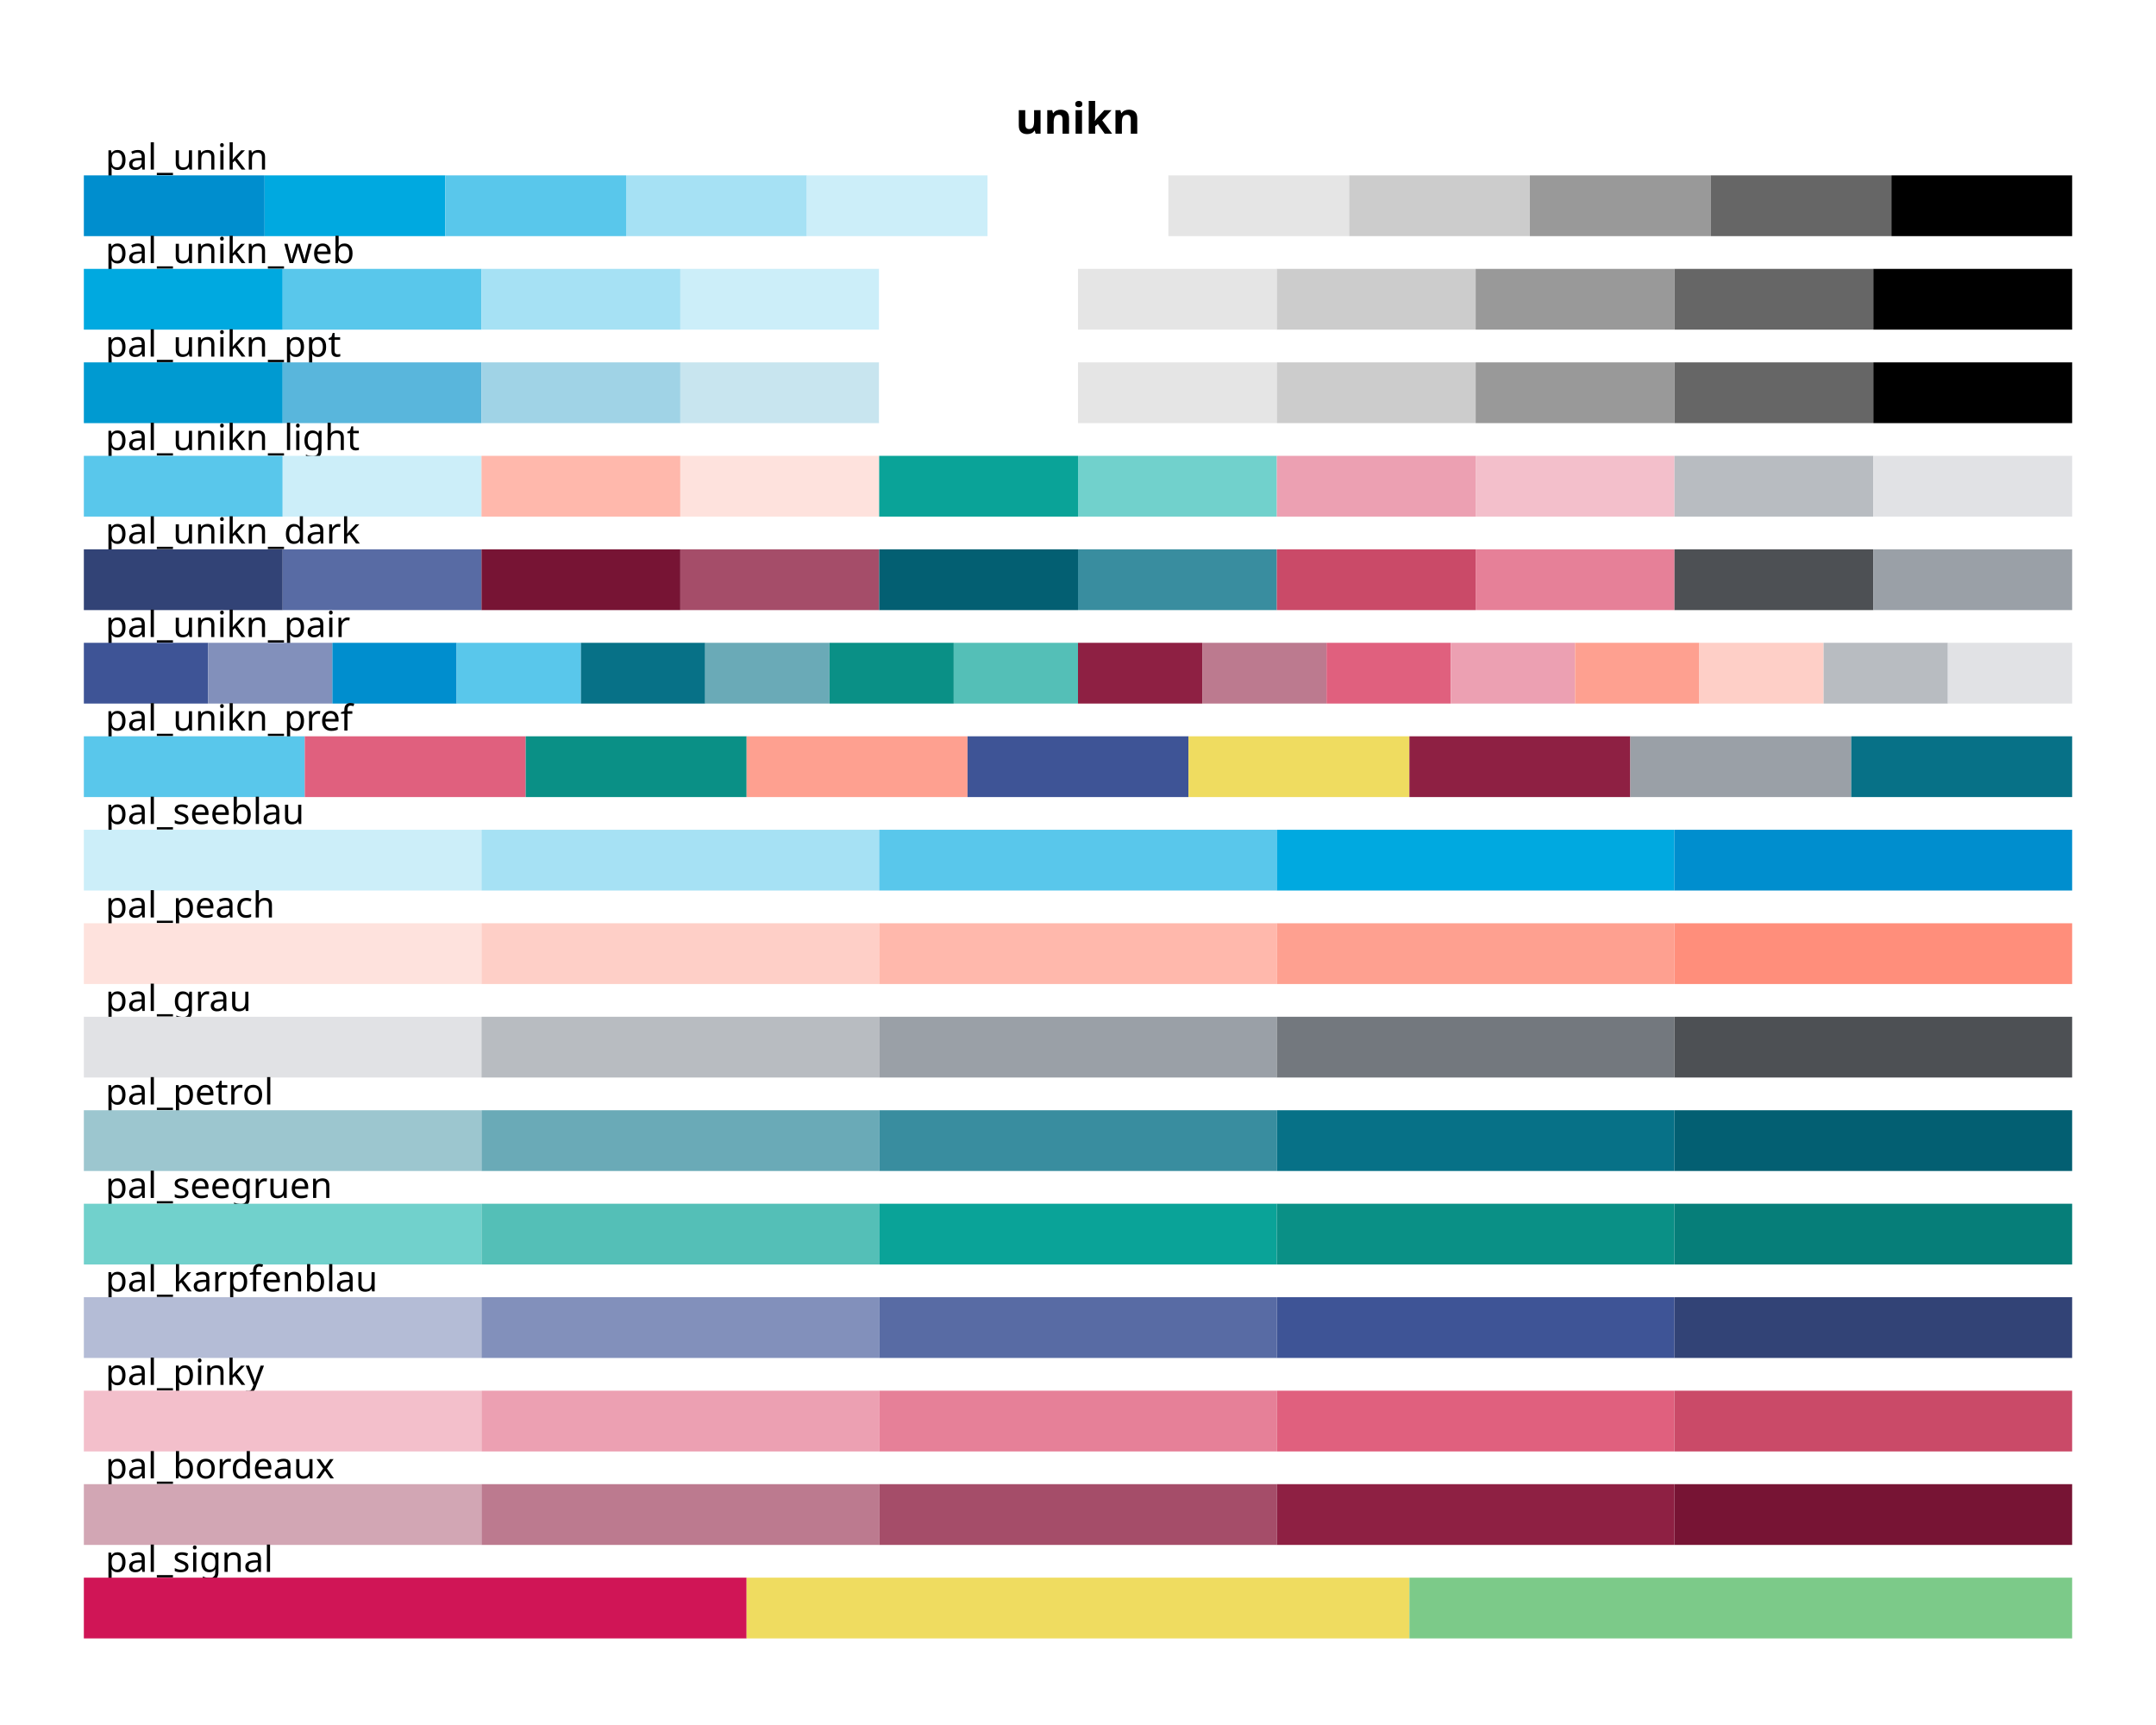
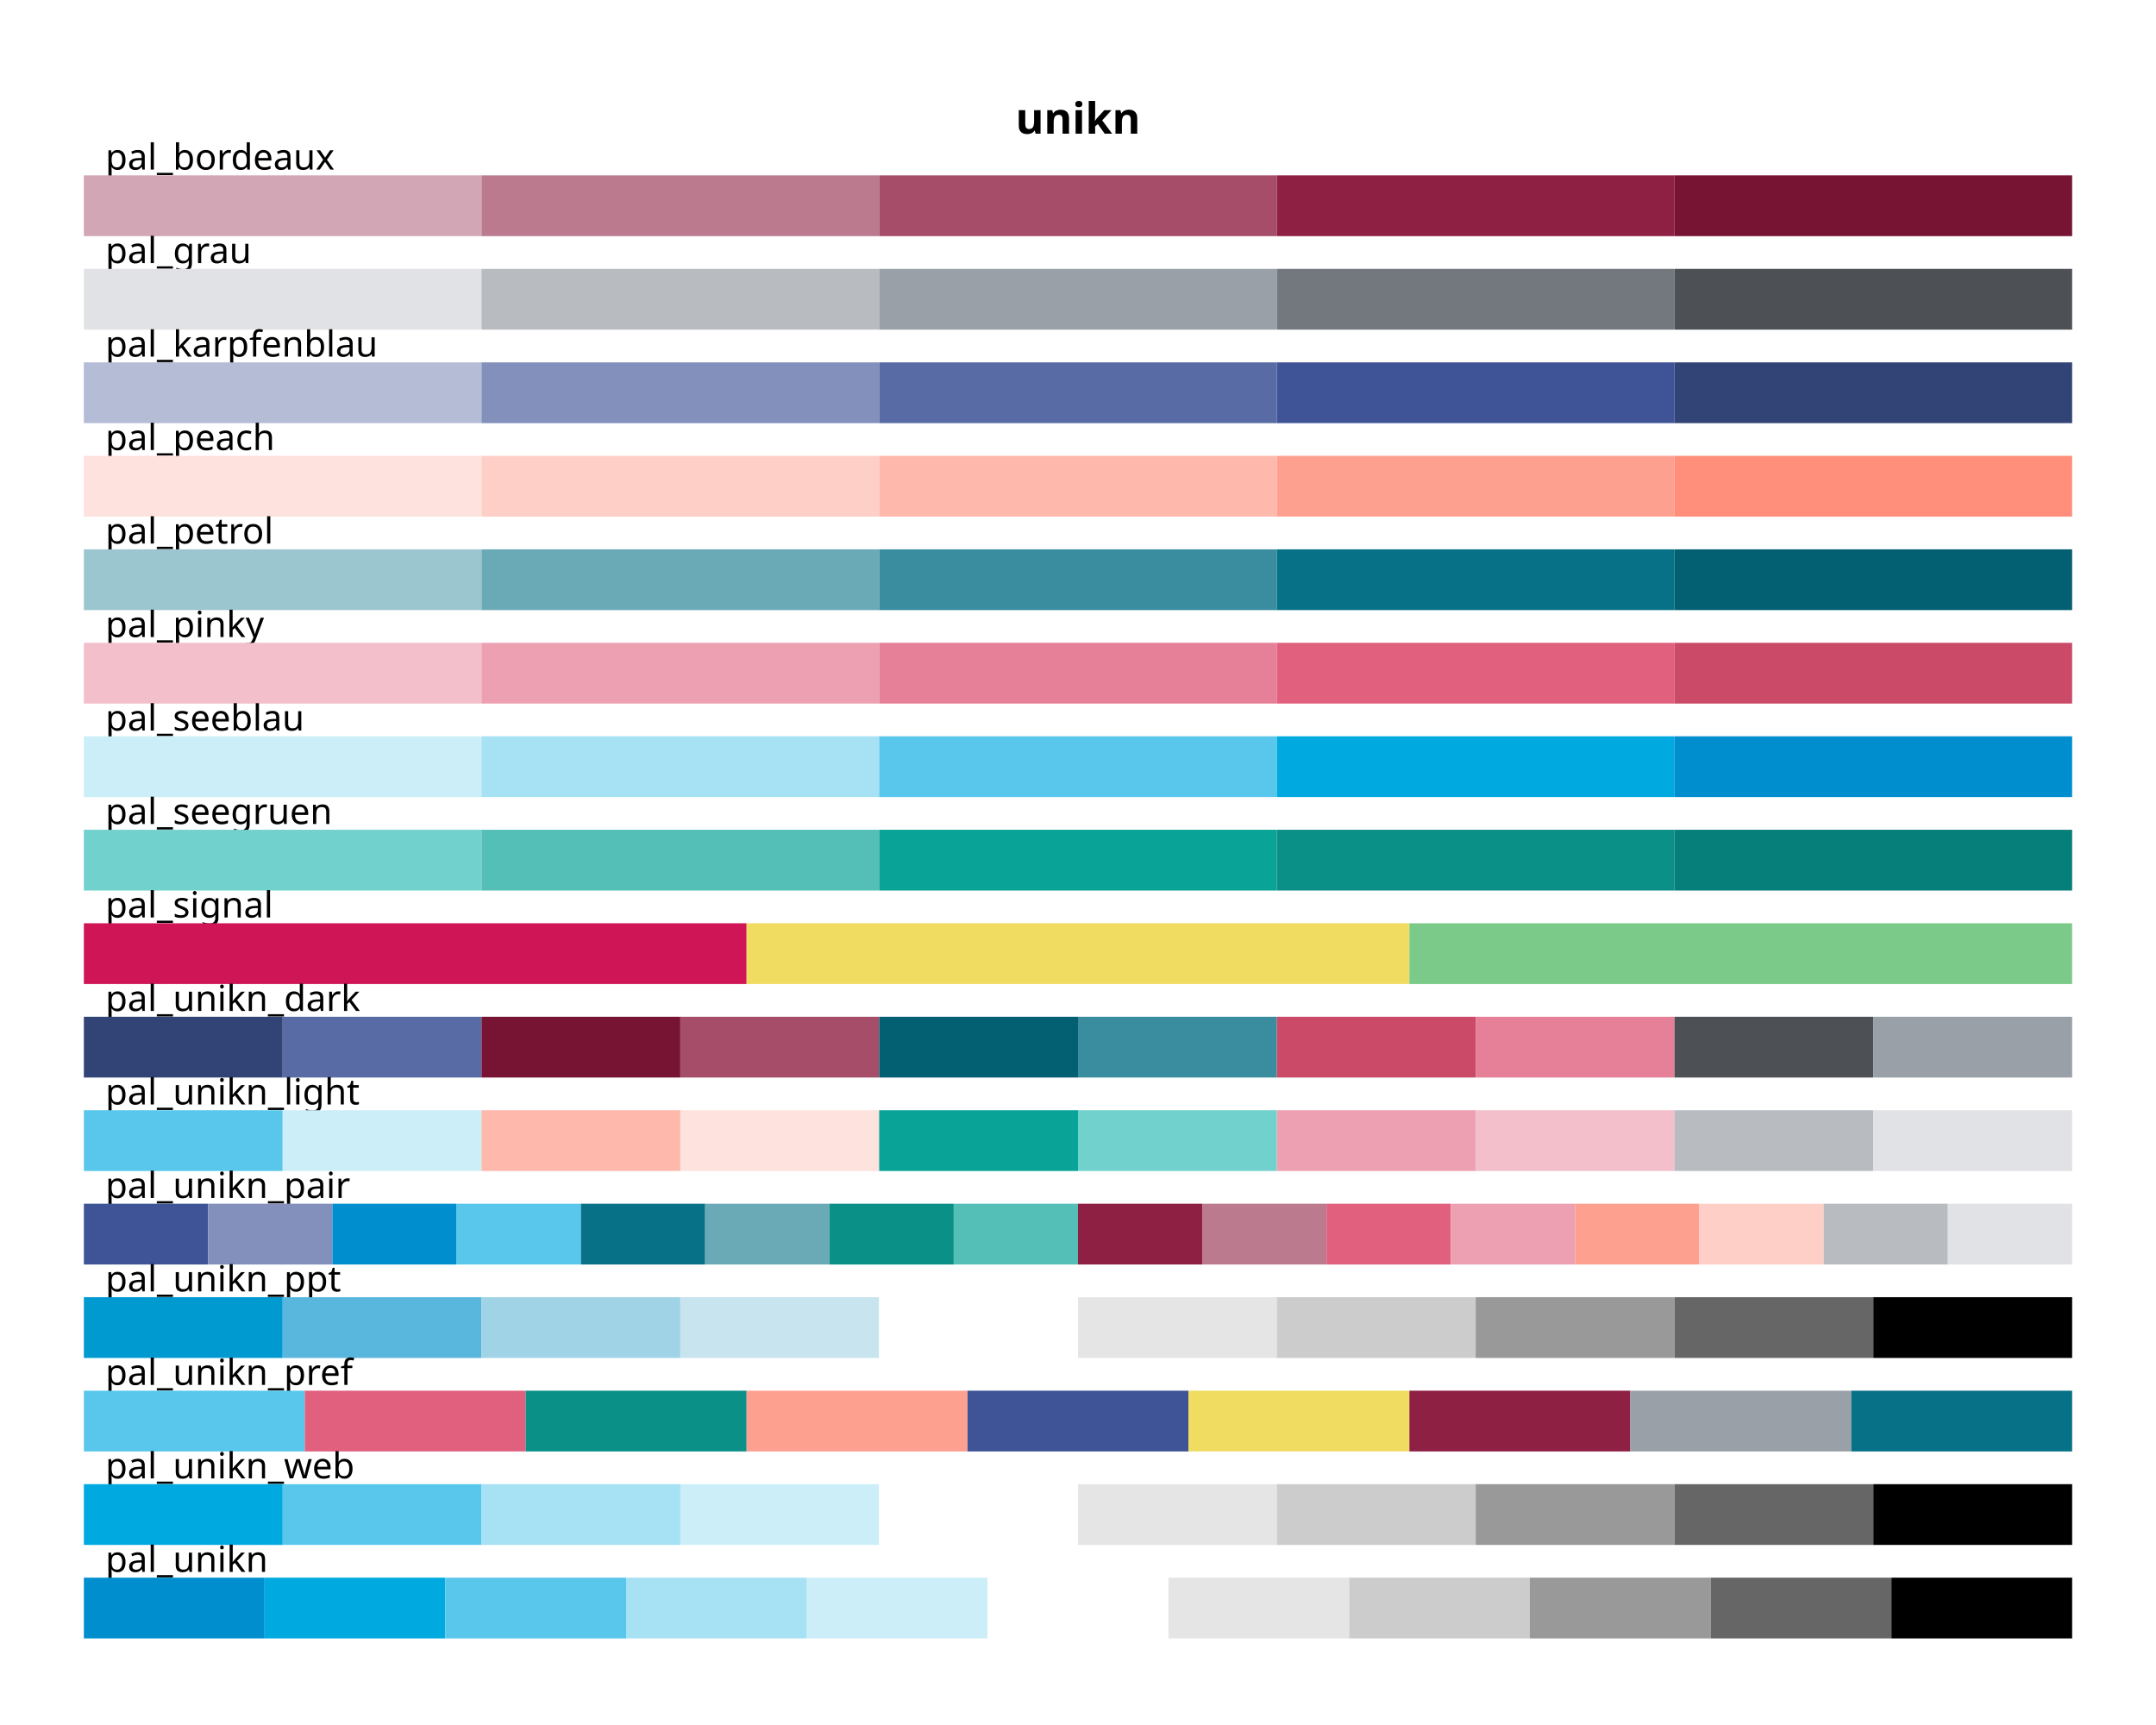
<svg xmlns="http://www.w3.org/2000/svg" class="svglite" data-engine-version="2.0" width="720.00pt" height="576.00pt" viewBox="0 0 720.00 576.00">
  <defs>
    <style type="text/css">
    .svglite line, .svglite polyline, .svglite polygon, .svglite path, .svglite rect, .svglite circle {
      fill: none;
      stroke: #000000;
      stroke-linecap: round;
      stroke-linejoin: round;
      stroke-miterlimit: 10.00;
    }
  </style>
  </defs>
  <rect width="100%" height="100%" style="stroke: none; fill: #FFFFFF;" />
  <defs>
    <clipPath id="cpMC4wMHw3MjAuMDB8MC4wMHw1NzYuMDA=">
      <rect x="0.00" y="0.00" width="720.00" height="576.00" />
    </clipPath>
  </defs>
  <g clip-path="url(#cpMC4wMHw3MjAuMDB8MC4wMHw1NzYuMDA=)">
    <text x="360.00" y="44.64" text-anchor="middle" style="font-size: 14.40px; font-weight: bold; font-family: sans;" textLength="34.43px" lengthAdjust="spacingAndGlyphs">unikn</text>
  </g>
  <defs>
    <clipPath id="cpMS40NHw3MTguNTZ8MS40NHw1NzQuNTY=">
      <rect x="1.44" y="1.44" width="717.12" height="573.12" />
    </clipPath>
  </defs>
  <g clip-path="url(#cpMS40NHw3MTguNTZ8MS40NHw1NzQuNTY=)">
-     <text x="35.20" y="56.63" style="font-size: 12.00px; font-family: sans;" textLength="51.38px" lengthAdjust="spacingAndGlyphs">pal_unikn</text>
-     <rect x="28.00" y="58.56" width="60.36" height="20.29" style="stroke-width: 0.75; stroke: none; fill: #008ECE;" />
-     <rect x="88.36" y="58.56" width="60.36" height="20.29" style="stroke-width: 0.75; stroke: none; fill: #00A9E0;" />
-     <rect x="148.73" y="58.56" width="60.36" height="20.29" style="stroke-width: 0.75; stroke: none; fill: #59C7EB;" />
-     <rect x="209.09" y="58.56" width="60.36" height="20.29" style="stroke-width: 0.75; stroke: none; fill: #A6E1F4;" />
-     <rect x="269.45" y="58.56" width="60.36" height="20.29" style="stroke-width: 0.75; stroke: none; fill: #CCEEF9;" />
-     <rect x="329.82" y="58.56" width="60.36" height="20.29" style="stroke-width: 0.75; stroke: none; fill: #FFFFFF;" />
-     <rect x="390.18" y="58.56" width="60.36" height="20.29" style="stroke-width: 0.75; stroke: none; fill: #E5E5E5;" />
-     <rect x="450.55" y="58.56" width="60.36" height="20.29" style="stroke-width: 0.75; stroke: none; fill: #CCCCCC;" />
-     <rect x="510.91" y="58.56" width="60.36" height="20.29" style="stroke-width: 0.75; stroke: none; fill: #999999;" />
-     <rect x="571.27" y="58.56" width="60.36" height="20.29" style="stroke-width: 0.75; stroke: none; fill: #666666;" />
-     <rect x="631.64" y="58.56" width="60.36" height="20.29" style="stroke-width: 0.75; stroke: none; fill: #000000;" />
-     <text x="35.20" y="87.85" style="font-size: 12.00px; font-family: sans;" textLength="80.07px" lengthAdjust="spacingAndGlyphs">pal_unikn_web</text>
-     <rect x="28.00" y="89.78" width="66.40" height="20.29" style="stroke-width: 0.75; stroke: none; fill: #00A9E0;" />
-     <rect x="94.40" y="89.78" width="66.40" height="20.29" style="stroke-width: 0.75; stroke: none; fill: #59C7EB;" />
-     <rect x="160.80" y="89.78" width="66.40" height="20.29" style="stroke-width: 0.75; stroke: none; fill: #A6E1F4;" />
-     <rect x="227.20" y="89.78" width="66.40" height="20.29" style="stroke-width: 0.75; stroke: none; fill: #CCEEF9;" />
-     <rect x="293.60" y="89.78" width="66.40" height="20.29" style="stroke-width: 0.75; stroke: none; fill: #FFFFFF;" />
-     <rect x="360.00" y="89.78" width="66.40" height="20.29" style="stroke-width: 0.75; stroke: none; fill: #E5E5E5;" />
-     <rect x="426.40" y="89.78" width="66.40" height="20.29" style="stroke-width: 0.75; stroke: none; fill: #CCCCCC;" />
-     <rect x="492.80" y="89.78" width="66.40" height="20.29" style="stroke-width: 0.75; stroke: none; fill: #999999;" />
-     <rect x="559.20" y="89.78" width="66.40" height="20.29" style="stroke-width: 0.75; stroke: none; fill: #666666;" />
-     <rect x="625.60" y="89.78" width="66.40" height="20.29" style="stroke-width: 0.75; stroke: none; fill: #000000;" />
-     <text x="35.20" y="119.07" style="font-size: 12.00px; font-family: sans;" textLength="74.74px" lengthAdjust="spacingAndGlyphs">pal_unikn_ppt</text>
-     <rect x="28.00" y="121.00" width="66.40" height="20.29" style="stroke-width: 0.75; stroke: none; fill: #009AD1;" />
-     <rect x="94.40" y="121.00" width="66.40" height="20.29" style="stroke-width: 0.75; stroke: none; fill: #59B6DC;" />
-     <rect x="160.80" y="121.00" width="66.40" height="20.29" style="stroke-width: 0.75; stroke: none; fill: #A0D3E6;" />
-     <rect x="227.20" y="121.00" width="66.40" height="20.29" style="stroke-width: 0.75; stroke: none; fill: #C8E5EF;" />
-     <rect x="293.60" y="121.00" width="66.40" height="20.29" style="stroke-width: 0.75; stroke: none; fill: #FFFFFF;" />
-     <rect x="360.00" y="121.00" width="66.40" height="20.29" style="stroke-width: 0.75; stroke: none; fill: #E5E5E5;" />
-     <rect x="426.40" y="121.00" width="66.40" height="20.29" style="stroke-width: 0.75; stroke: none; fill: #CCCCCC;" />
-     <rect x="492.80" y="121.00" width="66.40" height="20.29" style="stroke-width: 0.75; stroke: none; fill: #999999;" />
-     <rect x="559.20" y="121.00" width="66.40" height="20.29" style="stroke-width: 0.75; stroke: none; fill: #666666;" />
-     <rect x="625.60" y="121.00" width="66.40" height="20.29" style="stroke-width: 0.75; stroke: none; fill: #000000;" />
-     <text x="35.20" y="150.28" style="font-size: 12.00px; font-family: sans;" textLength="80.06px" lengthAdjust="spacingAndGlyphs">pal_unikn_light</text>
-     <rect x="28.00" y="152.21" width="66.40" height="20.29" style="stroke-width: 0.75; stroke: none; fill: #59C7EB;" />
-     <rect x="94.40" y="152.21" width="66.40" height="20.29" style="stroke-width: 0.75; stroke: none; fill: #CCEEF9;" />
-     <rect x="160.80" y="152.21" width="66.40" height="20.29" style="stroke-width: 0.75; stroke: none; fill: #FFB8AC;" />
-     <rect x="227.20" y="152.21" width="66.40" height="20.29" style="stroke-width: 0.75; stroke: none; fill: #FEE2DD;" />
-     <rect x="293.60" y="152.21" width="66.40" height="20.29" style="stroke-width: 0.75; stroke: none; fill: #0AA398;" />
-     <rect x="360.00" y="152.21" width="66.40" height="20.29" style="stroke-width: 0.75; stroke: none; fill: #71D1CC;" />
-     <rect x="426.40" y="152.21" width="66.40" height="20.29" style="stroke-width: 0.75; stroke: none; fill: #ECA0B2;" />
-     <rect x="492.80" y="152.21" width="66.40" height="20.29" style="stroke-width: 0.75; stroke: none; fill: #F3BFCB;" />
-     <rect x="559.20" y="152.21" width="66.40" height="20.29" style="stroke-width: 0.75; stroke: none; fill: #B8BCC1;" />
-     <rect x="625.60" y="152.21" width="66.40" height="20.29" style="stroke-width: 0.75; stroke: none; fill: #E1E2E5;" />
-     <text x="35.20" y="181.50" style="font-size: 12.00px; font-family: sans;" textLength="81.40px" lengthAdjust="spacingAndGlyphs">pal_unikn_dark</text>
-     <rect x="28.00" y="183.43" width="66.40" height="20.29" style="stroke-width: 0.75; stroke: none; fill: #324376;" />
-     <rect x="94.40" y="183.43" width="66.40" height="20.29" style="stroke-width: 0.75; stroke: none; fill: #586BA4;" />
-     <rect x="160.80" y="183.43" width="66.40" height="20.29" style="stroke-width: 0.75; stroke: none; fill: #771434;" />
-     <rect x="227.20" y="183.43" width="66.40" height="20.29" style="stroke-width: 0.75; stroke: none; fill: #A54D69;" />
-     <rect x="293.60" y="183.43" width="66.40" height="20.29" style="stroke-width: 0.75; stroke: none; fill: #035F72;" />
-     <rect x="360.00" y="183.43" width="66.40" height="20.29" style="stroke-width: 0.75; stroke: none; fill: #398D9F;" />
-     <rect x="426.40" y="183.43" width="66.40" height="20.29" style="stroke-width: 0.75; stroke: none; fill: #CA4A68;" />
-     <rect x="492.80" y="183.43" width="66.40" height="20.29" style="stroke-width: 0.75; stroke: none; fill: #E68098;" />
-     <rect x="559.20" y="183.43" width="66.40" height="20.29" style="stroke-width: 0.75; stroke: none; fill: #4D5054;" />
-     <rect x="625.60" y="183.43" width="66.40" height="20.29" style="stroke-width: 0.75; stroke: none; fill: #9AA0A7;" />
-     <text x="35.20" y="212.71" style="font-size: 12.00px; font-family: sans;" textLength="78.06px" lengthAdjust="spacingAndGlyphs">pal_unikn_pair</text>
-     <rect x="28.00" y="214.64" width="41.50" height="20.29" style="stroke-width: 0.75; stroke: none; fill: #3E5496;" />
-     <rect x="69.50" y="214.64" width="41.50" height="20.29" style="stroke-width: 0.75; stroke: none; fill: #8290BB;" />
-     <rect x="111.00" y="214.64" width="41.50" height="20.29" style="stroke-width: 0.75; stroke: none; fill: #008ECE;" />
-     <rect x="152.50" y="214.64" width="41.50" height="20.29" style="stroke-width: 0.75; stroke: none; fill: #59C7EB;" />
-     <rect x="194.00" y="214.64" width="41.50" height="20.29" style="stroke-width: 0.75; stroke: none; fill: #077187;" />
-     <rect x="235.50" y="214.64" width="41.50" height="20.29" style="stroke-width: 0.75; stroke: none; fill: #6AAAB7;" />
-     <rect x="277.00" y="214.64" width="41.50" height="20.29" style="stroke-width: 0.75; stroke: none; fill: #0A9086;" />
-     <rect x="318.50" y="214.64" width="41.50" height="20.29" style="stroke-width: 0.75; stroke: none; fill: #54BFB7;" />
-     <rect x="360.00" y="214.64" width="41.50" height="20.29" style="stroke-width: 0.75; stroke: none; fill: #8E2043;" />
-     <rect x="401.50" y="214.64" width="41.50" height="20.29" style="stroke-width: 0.75; stroke: none; fill: #BC7A8F;" />
-     <rect x="443.00" y="214.64" width="41.50" height="20.29" style="stroke-width: 0.75; stroke: none; fill: #E0607E;" />
-     <rect x="484.50" y="214.64" width="41.50" height="20.29" style="stroke-width: 0.75; stroke: none; fill: #ECA0B2;" />
-     <rect x="526.00" y="214.64" width="41.50" height="20.29" style="stroke-width: 0.75; stroke: none; fill: #FEA090;" />
-     <rect x="567.50" y="214.64" width="41.50" height="20.29" style="stroke-width: 0.75; stroke: none; fill: #FECFC7;" />
-     <rect x="609.00" y="214.64" width="41.50" height="20.29" style="stroke-width: 0.75; stroke: none; fill: #B8BCC1;" />
-     <rect x="650.50" y="214.64" width="41.50" height="20.29" style="stroke-width: 0.75; stroke: none; fill: #E1E2E5;" />
-     <text x="35.20" y="243.93" style="font-size: 12.00px; font-family: sans;" textLength="78.73px" lengthAdjust="spacingAndGlyphs">pal_unikn_pref</text>
-     <rect x="28.00" y="245.86" width="73.78" height="20.29" style="stroke-width: 0.75; stroke: none; fill: #59C7EB;" />
-     <rect x="101.78" y="245.86" width="73.78" height="20.29" style="stroke-width: 0.75; stroke: none; fill: #E0607E;" />
-     <rect x="175.56" y="245.86" width="73.78" height="20.29" style="stroke-width: 0.75; stroke: none; fill: #0A9086;" />
-     <rect x="249.33" y="245.86" width="73.78" height="20.29" style="stroke-width: 0.75; stroke: none; fill: #FEA090;" />
-     <rect x="323.11" y="245.86" width="73.78" height="20.29" style="stroke-width: 0.75; stroke: none; fill: #3E5496;" />
-     <rect x="396.89" y="245.86" width="73.78" height="20.29" style="stroke-width: 0.75; stroke: none; fill: #EFDC60;" />
-     <rect x="470.67" y="245.86" width="73.78" height="20.29" style="stroke-width: 0.75; stroke: none; fill: #8E2043;" />
-     <rect x="544.44" y="245.86" width="73.78" height="20.29" style="stroke-width: 0.75; stroke: none; fill: #9AA0A7;" />
-     <rect x="618.22" y="245.86" width="73.78" height="20.29" style="stroke-width: 0.75; stroke: none; fill: #077187;" />
-     <text x="35.20" y="275.14" style="font-size: 12.00px; font-family: sans;" textLength="64.73px" lengthAdjust="spacingAndGlyphs">pal_seeblau</text>
-     <rect x="28.00" y="277.07" width="132.80" height="20.29" style="stroke-width: 0.75; stroke: none; fill: #CCEEF9;" />
-     <rect x="160.80" y="277.07" width="132.80" height="20.29" style="stroke-width: 0.75; stroke: none; fill: #A6E1F4;" />
-     <rect x="293.60" y="277.07" width="132.80" height="20.29" style="stroke-width: 0.75; stroke: none; fill: #59C7EB;" />
-     <rect x="426.40" y="277.07" width="132.80" height="20.29" style="stroke-width: 0.75; stroke: none; fill: #00A9E0;" />
-     <rect x="559.20" y="277.07" width="132.80" height="20.29" style="stroke-width: 0.75; stroke: none; fill: #008ECE;" />
-     <text x="35.20" y="306.36" style="font-size: 12.00px; font-family: sans;" textLength="55.39px" lengthAdjust="spacingAndGlyphs">pal_peach</text>
-     <rect x="28.00" y="308.29" width="132.80" height="20.29" style="stroke-width: 0.75; stroke: none; fill: #FEE2DD;" />
-     <rect x="160.80" y="308.29" width="132.80" height="20.29" style="stroke-width: 0.75; stroke: none; fill: #FECFC7;" />
-     <rect x="293.60" y="308.29" width="132.80" height="20.29" style="stroke-width: 0.75; stroke: none; fill: #FFB8AC;" />
-     <rect x="426.40" y="308.29" width="132.80" height="20.29" style="stroke-width: 0.75; stroke: none; fill: #FEA090;" />
-     <rect x="559.20" y="308.29" width="132.80" height="20.29" style="stroke-width: 0.75; stroke: none; fill: #FF8E7B;" />
-     <text x="35.20" y="337.58" style="font-size: 12.00px; font-family: sans;" textLength="46.71px" lengthAdjust="spacingAndGlyphs">pal_grau</text>
-     <rect x="28.00" y="339.51" width="132.80" height="20.29" style="stroke-width: 0.75; stroke: none; fill: #E1E2E5;" />
-     <rect x="160.80" y="339.51" width="132.80" height="20.29" style="stroke-width: 0.75; stroke: none; fill: #B8BCC1;" />
-     <rect x="293.60" y="339.51" width="132.80" height="20.29" style="stroke-width: 0.75; stroke: none; fill: #9AA0A7;" />
-     <rect x="426.40" y="339.51" width="132.80" height="20.29" style="stroke-width: 0.75; stroke: none; fill: #73787E;" />
-     <rect x="559.20" y="339.51" width="132.80" height="20.29" style="stroke-width: 0.75; stroke: none; fill: #4D5054;" />
-     <text x="35.20" y="368.79" style="font-size: 12.00px; font-family: sans;" textLength="52.70px" lengthAdjust="spacingAndGlyphs">pal_petrol</text>
-     <rect x="28.00" y="370.72" width="132.80" height="20.29" style="stroke-width: 0.75; stroke: none; fill: #9CC6CF;" />
-     <rect x="160.80" y="370.72" width="132.80" height="20.29" style="stroke-width: 0.75; stroke: none; fill: #6AAAB7;" />
-     <rect x="293.60" y="370.72" width="132.80" height="20.29" style="stroke-width: 0.75; stroke: none; fill: #398D9F;" />
-     <rect x="426.40" y="370.72" width="132.80" height="20.29" style="stroke-width: 0.75; stroke: none; fill: #077187;" />
-     <rect x="559.20" y="370.72" width="132.80" height="20.29" style="stroke-width: 0.75; stroke: none; fill: #035F72;" />
-     <text x="35.20" y="400.01" style="font-size: 12.00px; font-family: sans;" textLength="72.73px" lengthAdjust="spacingAndGlyphs">pal_seegruen</text>
-     <rect x="28.00" y="401.94" width="132.80" height="20.29" style="stroke-width: 0.75; stroke: none; fill: #71D1CC;" />
-     <rect x="160.80" y="401.94" width="132.80" height="20.29" style="stroke-width: 0.75; stroke: none; fill: #54BFB7;" />
-     <rect x="293.60" y="401.94" width="132.80" height="20.29" style="stroke-width: 0.75; stroke: none; fill: #0AA398;" />
-     <rect x="426.40" y="401.94" width="132.80" height="20.29" style="stroke-width: 0.75; stroke: none; fill: #0A9086;" />
-     <rect x="559.20" y="401.94" width="132.80" height="20.29" style="stroke-width: 0.75; stroke: none; fill: #067E79;" />
-     <text x="35.20" y="431.22" style="font-size: 12.00px; font-family: sans;" textLength="85.41px" lengthAdjust="spacingAndGlyphs">pal_karpfenblau</text>
-     <rect x="28.00" y="433.15" width="132.80" height="20.29" style="stroke-width: 0.75; stroke: none; fill: #B4BCD6;" />
-     <rect x="160.80" y="433.15" width="132.80" height="20.29" style="stroke-width: 0.75; stroke: none; fill: #8290BB;" />
-     <rect x="293.60" y="433.15" width="132.80" height="20.29" style="stroke-width: 0.75; stroke: none; fill: #586BA4;" />
-     <rect x="426.40" y="433.15" width="132.80" height="20.29" style="stroke-width: 0.75; stroke: none; fill: #3E5496;" />
-     <rect x="559.20" y="433.15" width="132.80" height="20.29" style="stroke-width: 0.75; stroke: none; fill: #324376;" />
-     <text x="35.20" y="462.44" style="font-size: 12.00px; font-family: sans;" textLength="50.71px" lengthAdjust="spacingAndGlyphs">pal_pinky</text>
-     <rect x="28.00" y="464.37" width="132.80" height="20.29" style="stroke-width: 0.75; stroke: none; fill: #F3BFCB;" />
-     <rect x="160.80" y="464.37" width="132.80" height="20.29" style="stroke-width: 0.75; stroke: none; fill: #ECA0B2;" />
-     <rect x="293.60" y="464.37" width="132.80" height="20.29" style="stroke-width: 0.75; stroke: none; fill: #E68098;" />
-     <rect x="426.40" y="464.37" width="132.80" height="20.29" style="stroke-width: 0.75; stroke: none; fill: #E0607E;" />
-     <rect x="559.20" y="464.37" width="132.80" height="20.29" style="stroke-width: 0.75; stroke: none; fill: #CA4A68;" />
-     <text x="35.20" y="493.65" style="font-size: 12.00px; font-family: sans;" textLength="72.73px" lengthAdjust="spacingAndGlyphs">pal_bordeaux</text>
-     <rect x="28.00" y="495.58" width="132.80" height="20.29" style="stroke-width: 0.75; stroke: none; fill: #D2A6B4;" />
-     <rect x="160.80" y="495.58" width="132.80" height="20.29" style="stroke-width: 0.75; stroke: none; fill: #BC7A8F;" />
-     <rect x="293.60" y="495.58" width="132.80" height="20.29" style="stroke-width: 0.75; stroke: none; fill: #A54D69;" />
-     <rect x="426.40" y="495.58" width="132.80" height="20.29" style="stroke-width: 0.75; stroke: none; fill: #8E2043;" />
-     <rect x="559.20" y="495.58" width="132.80" height="20.29" style="stroke-width: 0.75; stroke: none; fill: #771434;" />
-     <text x="35.20" y="524.87" style="font-size: 12.00px; font-family: sans;" textLength="54.04px" lengthAdjust="spacingAndGlyphs">pal_signal</text>
-     <rect x="28.00" y="526.80" width="221.33" height="20.29" style="stroke-width: 0.75; stroke: none; fill: #D01556;" />
-     <rect x="249.33" y="526.80" width="221.33" height="20.29" style="stroke-width: 0.75; stroke: none; fill: #EFDC60;" />
-     <rect x="470.67" y="526.80" width="221.33" height="20.29" style="stroke-width: 0.75; stroke: none; fill: #7CCA89;" />
+     <text x="35.20" y="56.63" style="font-size: 12.00px; font-family: sans;" textLength="72.73px" lengthAdjust="spacingAndGlyphs">pal_bordeaux</text>
+     <rect x="28.00" y="58.56" width="132.80" height="20.29" style="stroke-width: 0.75; stroke: none; fill: #D2A6B4;" />
+     <rect x="160.80" y="58.56" width="132.80" height="20.29" style="stroke-width: 0.75; stroke: none; fill: #BC7A8F;" />
+     <rect x="293.60" y="58.56" width="132.80" height="20.29" style="stroke-width: 0.75; stroke: none; fill: #A54D69;" />
+     <rect x="426.40" y="58.56" width="132.80" height="20.29" style="stroke-width: 0.75; stroke: none; fill: #8E2043;" />
+     <rect x="559.20" y="58.56" width="132.80" height="20.29" style="stroke-width: 0.75; stroke: none; fill: #771434;" />
+     <text x="35.20" y="87.85" style="font-size: 12.00px; font-family: sans;" textLength="46.71px" lengthAdjust="spacingAndGlyphs">pal_grau</text>
+     <rect x="28.00" y="89.78" width="132.80" height="20.29" style="stroke-width: 0.75; stroke: none; fill: #E1E2E5;" />
+     <rect x="160.80" y="89.78" width="132.80" height="20.29" style="stroke-width: 0.75; stroke: none; fill: #B8BCC1;" />
+     <rect x="293.60" y="89.78" width="132.80" height="20.29" style="stroke-width: 0.75; stroke: none; fill: #9AA0A7;" />
+     <rect x="426.40" y="89.78" width="132.80" height="20.29" style="stroke-width: 0.75; stroke: none; fill: #73787E;" />
+     <rect x="559.20" y="89.78" width="132.80" height="20.29" style="stroke-width: 0.75; stroke: none; fill: #4D5054;" />
+     <text x="35.20" y="119.07" style="font-size: 12.00px; font-family: sans;" textLength="85.41px" lengthAdjust="spacingAndGlyphs">pal_karpfenblau</text>
+     <rect x="28.00" y="121.00" width="132.80" height="20.29" style="stroke-width: 0.75; stroke: none; fill: #B4BCD6;" />
+     <rect x="160.80" y="121.00" width="132.80" height="20.29" style="stroke-width: 0.75; stroke: none; fill: #8290BB;" />
+     <rect x="293.60" y="121.00" width="132.80" height="20.29" style="stroke-width: 0.75; stroke: none; fill: #586BA4;" />
+     <rect x="426.40" y="121.00" width="132.80" height="20.29" style="stroke-width: 0.75; stroke: none; fill: #3E5496;" />
+     <rect x="559.20" y="121.00" width="132.80" height="20.29" style="stroke-width: 0.75; stroke: none; fill: #324376;" />
+     <text x="35.20" y="150.28" style="font-size: 12.00px; font-family: sans;" textLength="55.39px" lengthAdjust="spacingAndGlyphs">pal_peach</text>
+     <rect x="28.00" y="152.21" width="132.80" height="20.29" style="stroke-width: 0.75; stroke: none; fill: #FEE2DD;" />
+     <rect x="160.80" y="152.21" width="132.80" height="20.29" style="stroke-width: 0.75; stroke: none; fill: #FECFC7;" />
+     <rect x="293.60" y="152.21" width="132.80" height="20.29" style="stroke-width: 0.75; stroke: none; fill: #FFB8AC;" />
+     <rect x="426.40" y="152.21" width="132.80" height="20.29" style="stroke-width: 0.75; stroke: none; fill: #FEA090;" />
+     <rect x="559.20" y="152.21" width="132.80" height="20.29" style="stroke-width: 0.75; stroke: none; fill: #FF8E7B;" />
+     <text x="35.20" y="181.50" style="font-size: 12.00px; font-family: sans;" textLength="52.70px" lengthAdjust="spacingAndGlyphs">pal_petrol</text>
+     <rect x="28.00" y="183.43" width="132.80" height="20.29" style="stroke-width: 0.75; stroke: none; fill: #9CC6CF;" />
+     <rect x="160.80" y="183.43" width="132.80" height="20.29" style="stroke-width: 0.75; stroke: none; fill: #6AAAB7;" />
+     <rect x="293.60" y="183.43" width="132.80" height="20.29" style="stroke-width: 0.75; stroke: none; fill: #398D9F;" />
+     <rect x="426.40" y="183.43" width="132.80" height="20.29" style="stroke-width: 0.75; stroke: none; fill: #077187;" />
+     <rect x="559.20" y="183.43" width="132.80" height="20.29" style="stroke-width: 0.75; stroke: none; fill: #035F72;" />
+     <text x="35.20" y="212.71" style="font-size: 12.00px; font-family: sans;" textLength="50.71px" lengthAdjust="spacingAndGlyphs">pal_pinky</text>
+     <rect x="28.00" y="214.64" width="132.80" height="20.29" style="stroke-width: 0.75; stroke: none; fill: #F3BFCB;" />
+     <rect x="160.80" y="214.64" width="132.80" height="20.29" style="stroke-width: 0.75; stroke: none; fill: #ECA0B2;" />
+     <rect x="293.60" y="214.64" width="132.80" height="20.29" style="stroke-width: 0.75; stroke: none; fill: #E68098;" />
+     <rect x="426.40" y="214.64" width="132.80" height="20.29" style="stroke-width: 0.75; stroke: none; fill: #E0607E;" />
+     <rect x="559.20" y="214.64" width="132.80" height="20.29" style="stroke-width: 0.75; stroke: none; fill: #CA4A68;" />
+     <text x="35.20" y="243.93" style="font-size: 12.00px; font-family: sans;" textLength="64.73px" lengthAdjust="spacingAndGlyphs">pal_seeblau</text>
+     <rect x="28.00" y="245.86" width="132.80" height="20.29" style="stroke-width: 0.75; stroke: none; fill: #CCEEF9;" />
+     <rect x="160.80" y="245.86" width="132.80" height="20.29" style="stroke-width: 0.75; stroke: none; fill: #A6E1F4;" />
+     <rect x="293.60" y="245.86" width="132.80" height="20.29" style="stroke-width: 0.75; stroke: none; fill: #59C7EB;" />
+     <rect x="426.40" y="245.86" width="132.80" height="20.29" style="stroke-width: 0.75; stroke: none; fill: #00A9E0;" />
+     <rect x="559.20" y="245.86" width="132.80" height="20.29" style="stroke-width: 0.75; stroke: none; fill: #008ECE;" />
+     <text x="35.20" y="275.14" style="font-size: 12.00px; font-family: sans;" textLength="72.73px" lengthAdjust="spacingAndGlyphs">pal_seegruen</text>
+     <rect x="28.00" y="277.07" width="132.80" height="20.29" style="stroke-width: 0.75; stroke: none; fill: #71D1CC;" />
+     <rect x="160.80" y="277.07" width="132.80" height="20.29" style="stroke-width: 0.75; stroke: none; fill: #54BFB7;" />
+     <rect x="293.60" y="277.07" width="132.80" height="20.29" style="stroke-width: 0.75; stroke: none; fill: #0AA398;" />
+     <rect x="426.40" y="277.07" width="132.80" height="20.29" style="stroke-width: 0.75; stroke: none; fill: #0A9086;" />
+     <rect x="559.20" y="277.07" width="132.80" height="20.29" style="stroke-width: 0.75; stroke: none; fill: #067E79;" />
+     <text x="35.20" y="306.36" style="font-size: 12.00px; font-family: sans;" textLength="54.04px" lengthAdjust="spacingAndGlyphs">pal_signal</text>
+     <rect x="28.00" y="308.29" width="221.33" height="20.29" style="stroke-width: 0.75; stroke: none; fill: #D01556;" />
+     <rect x="249.33" y="308.29" width="221.33" height="20.29" style="stroke-width: 0.75; stroke: none; fill: #EFDC60;" />
+     <rect x="470.67" y="308.29" width="221.33" height="20.29" style="stroke-width: 0.75; stroke: none; fill: #7CCA89;" />
+     <text x="35.20" y="337.58" style="font-size: 12.00px; font-family: sans;" textLength="81.40px" lengthAdjust="spacingAndGlyphs">pal_unikn_dark</text>
+     <rect x="28.00" y="339.51" width="66.40" height="20.29" style="stroke-width: 0.75; stroke: none; fill: #324376;" />
+     <rect x="94.40" y="339.51" width="66.40" height="20.29" style="stroke-width: 0.75; stroke: none; fill: #586BA4;" />
+     <rect x="160.80" y="339.51" width="66.40" height="20.29" style="stroke-width: 0.75; stroke: none; fill: #771434;" />
+     <rect x="227.20" y="339.51" width="66.40" height="20.29" style="stroke-width: 0.75; stroke: none; fill: #A54D69;" />
+     <rect x="293.60" y="339.51" width="66.40" height="20.29" style="stroke-width: 0.75; stroke: none; fill: #035F72;" />
+     <rect x="360.00" y="339.51" width="66.40" height="20.29" style="stroke-width: 0.75; stroke: none; fill: #398D9F;" />
+     <rect x="426.40" y="339.51" width="66.40" height="20.29" style="stroke-width: 0.75; stroke: none; fill: #CA4A68;" />
+     <rect x="492.80" y="339.51" width="66.40" height="20.29" style="stroke-width: 0.75; stroke: none; fill: #E68098;" />
+     <rect x="559.20" y="339.51" width="66.40" height="20.29" style="stroke-width: 0.75; stroke: none; fill: #4D5054;" />
+     <rect x="625.60" y="339.51" width="66.40" height="20.29" style="stroke-width: 0.75; stroke: none; fill: #9AA0A7;" />
+     <text x="35.20" y="368.79" style="font-size: 12.00px; font-family: sans;" textLength="80.06px" lengthAdjust="spacingAndGlyphs">pal_unikn_light</text>
+     <rect x="28.00" y="370.72" width="66.40" height="20.29" style="stroke-width: 0.75; stroke: none; fill: #59C7EB;" />
+     <rect x="94.40" y="370.72" width="66.40" height="20.29" style="stroke-width: 0.75; stroke: none; fill: #CCEEF9;" />
+     <rect x="160.80" y="370.72" width="66.40" height="20.29" style="stroke-width: 0.75; stroke: none; fill: #FFB8AC;" />
+     <rect x="227.20" y="370.72" width="66.40" height="20.29" style="stroke-width: 0.75; stroke: none; fill: #FEE2DD;" />
+     <rect x="293.60" y="370.72" width="66.40" height="20.29" style="stroke-width: 0.75; stroke: none; fill: #0AA398;" />
+     <rect x="360.00" y="370.72" width="66.40" height="20.29" style="stroke-width: 0.75; stroke: none; fill: #71D1CC;" />
+     <rect x="426.40" y="370.72" width="66.40" height="20.29" style="stroke-width: 0.75; stroke: none; fill: #ECA0B2;" />
+     <rect x="492.80" y="370.72" width="66.40" height="20.29" style="stroke-width: 0.75; stroke: none; fill: #F3BFCB;" />
+     <rect x="559.20" y="370.72" width="66.40" height="20.29" style="stroke-width: 0.75; stroke: none; fill: #B8BCC1;" />
+     <rect x="625.60" y="370.72" width="66.40" height="20.29" style="stroke-width: 0.75; stroke: none; fill: #E1E2E5;" />
+     <text x="35.20" y="400.01" style="font-size: 12.00px; font-family: sans;" textLength="78.06px" lengthAdjust="spacingAndGlyphs">pal_unikn_pair</text>
+     <rect x="28.00" y="401.94" width="41.50" height="20.29" style="stroke-width: 0.75; stroke: none; fill: #3E5496;" />
+     <rect x="69.50" y="401.94" width="41.50" height="20.29" style="stroke-width: 0.75; stroke: none; fill: #8290BB;" />
+     <rect x="111.00" y="401.94" width="41.50" height="20.29" style="stroke-width: 0.75; stroke: none; fill: #008ECE;" />
+     <rect x="152.50" y="401.94" width="41.50" height="20.29" style="stroke-width: 0.75; stroke: none; fill: #59C7EB;" />
+     <rect x="194.00" y="401.94" width="41.50" height="20.29" style="stroke-width: 0.75; stroke: none; fill: #077187;" />
+     <rect x="235.50" y="401.94" width="41.50" height="20.29" style="stroke-width: 0.75; stroke: none; fill: #6AAAB7;" />
+     <rect x="277.00" y="401.94" width="41.50" height="20.29" style="stroke-width: 0.75; stroke: none; fill: #0A9086;" />
+     <rect x="318.50" y="401.94" width="41.50" height="20.29" style="stroke-width: 0.75; stroke: none; fill: #54BFB7;" />
+     <rect x="360.00" y="401.94" width="41.50" height="20.29" style="stroke-width: 0.75; stroke: none; fill: #8E2043;" />
+     <rect x="401.50" y="401.94" width="41.50" height="20.29" style="stroke-width: 0.75; stroke: none; fill: #BC7A8F;" />
+     <rect x="443.00" y="401.94" width="41.50" height="20.29" style="stroke-width: 0.75; stroke: none; fill: #E0607E;" />
+     <rect x="484.50" y="401.94" width="41.50" height="20.29" style="stroke-width: 0.75; stroke: none; fill: #ECA0B2;" />
+     <rect x="526.00" y="401.94" width="41.50" height="20.29" style="stroke-width: 0.75; stroke: none; fill: #FEA090;" />
+     <rect x="567.50" y="401.94" width="41.50" height="20.29" style="stroke-width: 0.75; stroke: none; fill: #FECFC7;" />
+     <rect x="609.00" y="401.94" width="41.50" height="20.29" style="stroke-width: 0.75; stroke: none; fill: #B8BCC1;" />
+     <rect x="650.50" y="401.94" width="41.50" height="20.29" style="stroke-width: 0.75; stroke: none; fill: #E1E2E5;" />
+     <text x="35.20" y="431.22" style="font-size: 12.00px; font-family: sans;" textLength="74.74px" lengthAdjust="spacingAndGlyphs">pal_unikn_ppt</text>
+     <rect x="28.00" y="433.15" width="66.40" height="20.29" style="stroke-width: 0.75; stroke: none; fill: #009AD1;" />
+     <rect x="94.40" y="433.15" width="66.40" height="20.29" style="stroke-width: 0.75; stroke: none; fill: #59B6DC;" />
+     <rect x="160.80" y="433.15" width="66.40" height="20.29" style="stroke-width: 0.75; stroke: none; fill: #A0D3E6;" />
+     <rect x="227.20" y="433.15" width="66.40" height="20.29" style="stroke-width: 0.75; stroke: none; fill: #C8E5EF;" />
+     <rect x="293.60" y="433.15" width="66.40" height="20.29" style="stroke-width: 0.75; stroke: none; fill: #FFFFFF;" />
+     <rect x="360.00" y="433.15" width="66.40" height="20.29" style="stroke-width: 0.75; stroke: none; fill: #E5E5E5;" />
+     <rect x="426.40" y="433.15" width="66.40" height="20.29" style="stroke-width: 0.75; stroke: none; fill: #CCCCCC;" />
+     <rect x="492.80" y="433.15" width="66.40" height="20.29" style="stroke-width: 0.75; stroke: none; fill: #999999;" />
+     <rect x="559.20" y="433.15" width="66.40" height="20.29" style="stroke-width: 0.75; stroke: none; fill: #666666;" />
+     <rect x="625.60" y="433.15" width="66.40" height="20.29" style="stroke-width: 0.75; stroke: none; fill: #000000;" />
+     <text x="35.20" y="462.44" style="font-size: 12.00px; font-family: sans;" textLength="78.73px" lengthAdjust="spacingAndGlyphs">pal_unikn_pref</text>
+     <rect x="28.00" y="464.37" width="73.78" height="20.29" style="stroke-width: 0.75; stroke: none; fill: #59C7EB;" />
+     <rect x="101.78" y="464.37" width="73.78" height="20.29" style="stroke-width: 0.75; stroke: none; fill: #E0607E;" />
+     <rect x="175.56" y="464.37" width="73.78" height="20.29" style="stroke-width: 0.75; stroke: none; fill: #0A9086;" />
+     <rect x="249.33" y="464.37" width="73.78" height="20.29" style="stroke-width: 0.75; stroke: none; fill: #FEA090;" />
+     <rect x="323.11" y="464.37" width="73.78" height="20.29" style="stroke-width: 0.75; stroke: none; fill: #3E5496;" />
+     <rect x="396.89" y="464.37" width="73.78" height="20.29" style="stroke-width: 0.75; stroke: none; fill: #EFDC60;" />
+     <rect x="470.67" y="464.37" width="73.78" height="20.29" style="stroke-width: 0.75; stroke: none; fill: #8E2043;" />
+     <rect x="544.44" y="464.37" width="73.78" height="20.29" style="stroke-width: 0.75; stroke: none; fill: #9AA0A7;" />
+     <rect x="618.22" y="464.37" width="73.78" height="20.29" style="stroke-width: 0.75; stroke: none; fill: #077187;" />
+     <text x="35.20" y="493.65" style="font-size: 12.00px; font-family: sans;" textLength="80.07px" lengthAdjust="spacingAndGlyphs">pal_unikn_web</text>
+     <rect x="28.00" y="495.58" width="66.40" height="20.29" style="stroke-width: 0.75; stroke: none; fill: #00A9E0;" />
+     <rect x="94.40" y="495.58" width="66.40" height="20.29" style="stroke-width: 0.75; stroke: none; fill: #59C7EB;" />
+     <rect x="160.80" y="495.58" width="66.40" height="20.29" style="stroke-width: 0.75; stroke: none; fill: #A6E1F4;" />
+     <rect x="227.20" y="495.58" width="66.40" height="20.29" style="stroke-width: 0.75; stroke: none; fill: #CCEEF9;" />
+     <rect x="293.60" y="495.58" width="66.40" height="20.29" style="stroke-width: 0.75; stroke: none; fill: #FFFFFF;" />
+     <rect x="360.00" y="495.58" width="66.40" height="20.29" style="stroke-width: 0.75; stroke: none; fill: #E5E5E5;" />
+     <rect x="426.40" y="495.58" width="66.40" height="20.29" style="stroke-width: 0.75; stroke: none; fill: #CCCCCC;" />
+     <rect x="492.80" y="495.58" width="66.40" height="20.29" style="stroke-width: 0.75; stroke: none; fill: #999999;" />
+     <rect x="559.20" y="495.58" width="66.40" height="20.29" style="stroke-width: 0.75; stroke: none; fill: #666666;" />
+     <rect x="625.60" y="495.58" width="66.40" height="20.29" style="stroke-width: 0.75; stroke: none; fill: #000000;" />
+     <text x="35.20" y="524.87" style="font-size: 12.00px; font-family: sans;" textLength="51.38px" lengthAdjust="spacingAndGlyphs">pal_unikn</text>
+     <rect x="28.00" y="526.80" width="60.36" height="20.29" style="stroke-width: 0.75; stroke: none; fill: #008ECE;" />
+     <rect x="88.36" y="526.80" width="60.36" height="20.29" style="stroke-width: 0.75; stroke: none; fill: #00A9E0;" />
+     <rect x="148.73" y="526.80" width="60.36" height="20.29" style="stroke-width: 0.75; stroke: none; fill: #59C7EB;" />
+     <rect x="209.09" y="526.80" width="60.36" height="20.29" style="stroke-width: 0.75; stroke: none; fill: #A6E1F4;" />
+     <rect x="269.45" y="526.80" width="60.36" height="20.29" style="stroke-width: 0.75; stroke: none; fill: #CCEEF9;" />
+     <rect x="329.82" y="526.80" width="60.36" height="20.29" style="stroke-width: 0.75; stroke: none; fill: #FFFFFF;" />
+     <rect x="390.18" y="526.80" width="60.36" height="20.29" style="stroke-width: 0.75; stroke: none; fill: #E5E5E5;" />
+     <rect x="450.55" y="526.80" width="60.36" height="20.29" style="stroke-width: 0.75; stroke: none; fill: #CCCCCC;" />
+     <rect x="510.91" y="526.80" width="60.36" height="20.29" style="stroke-width: 0.75; stroke: none; fill: #999999;" />
+     <rect x="571.27" y="526.80" width="60.36" height="20.29" style="stroke-width: 0.75; stroke: none; fill: #666666;" />
+     <rect x="631.64" y="526.80" width="60.36" height="20.29" style="stroke-width: 0.75; stroke: none; fill: #000000;" />
  </g>
</svg>
